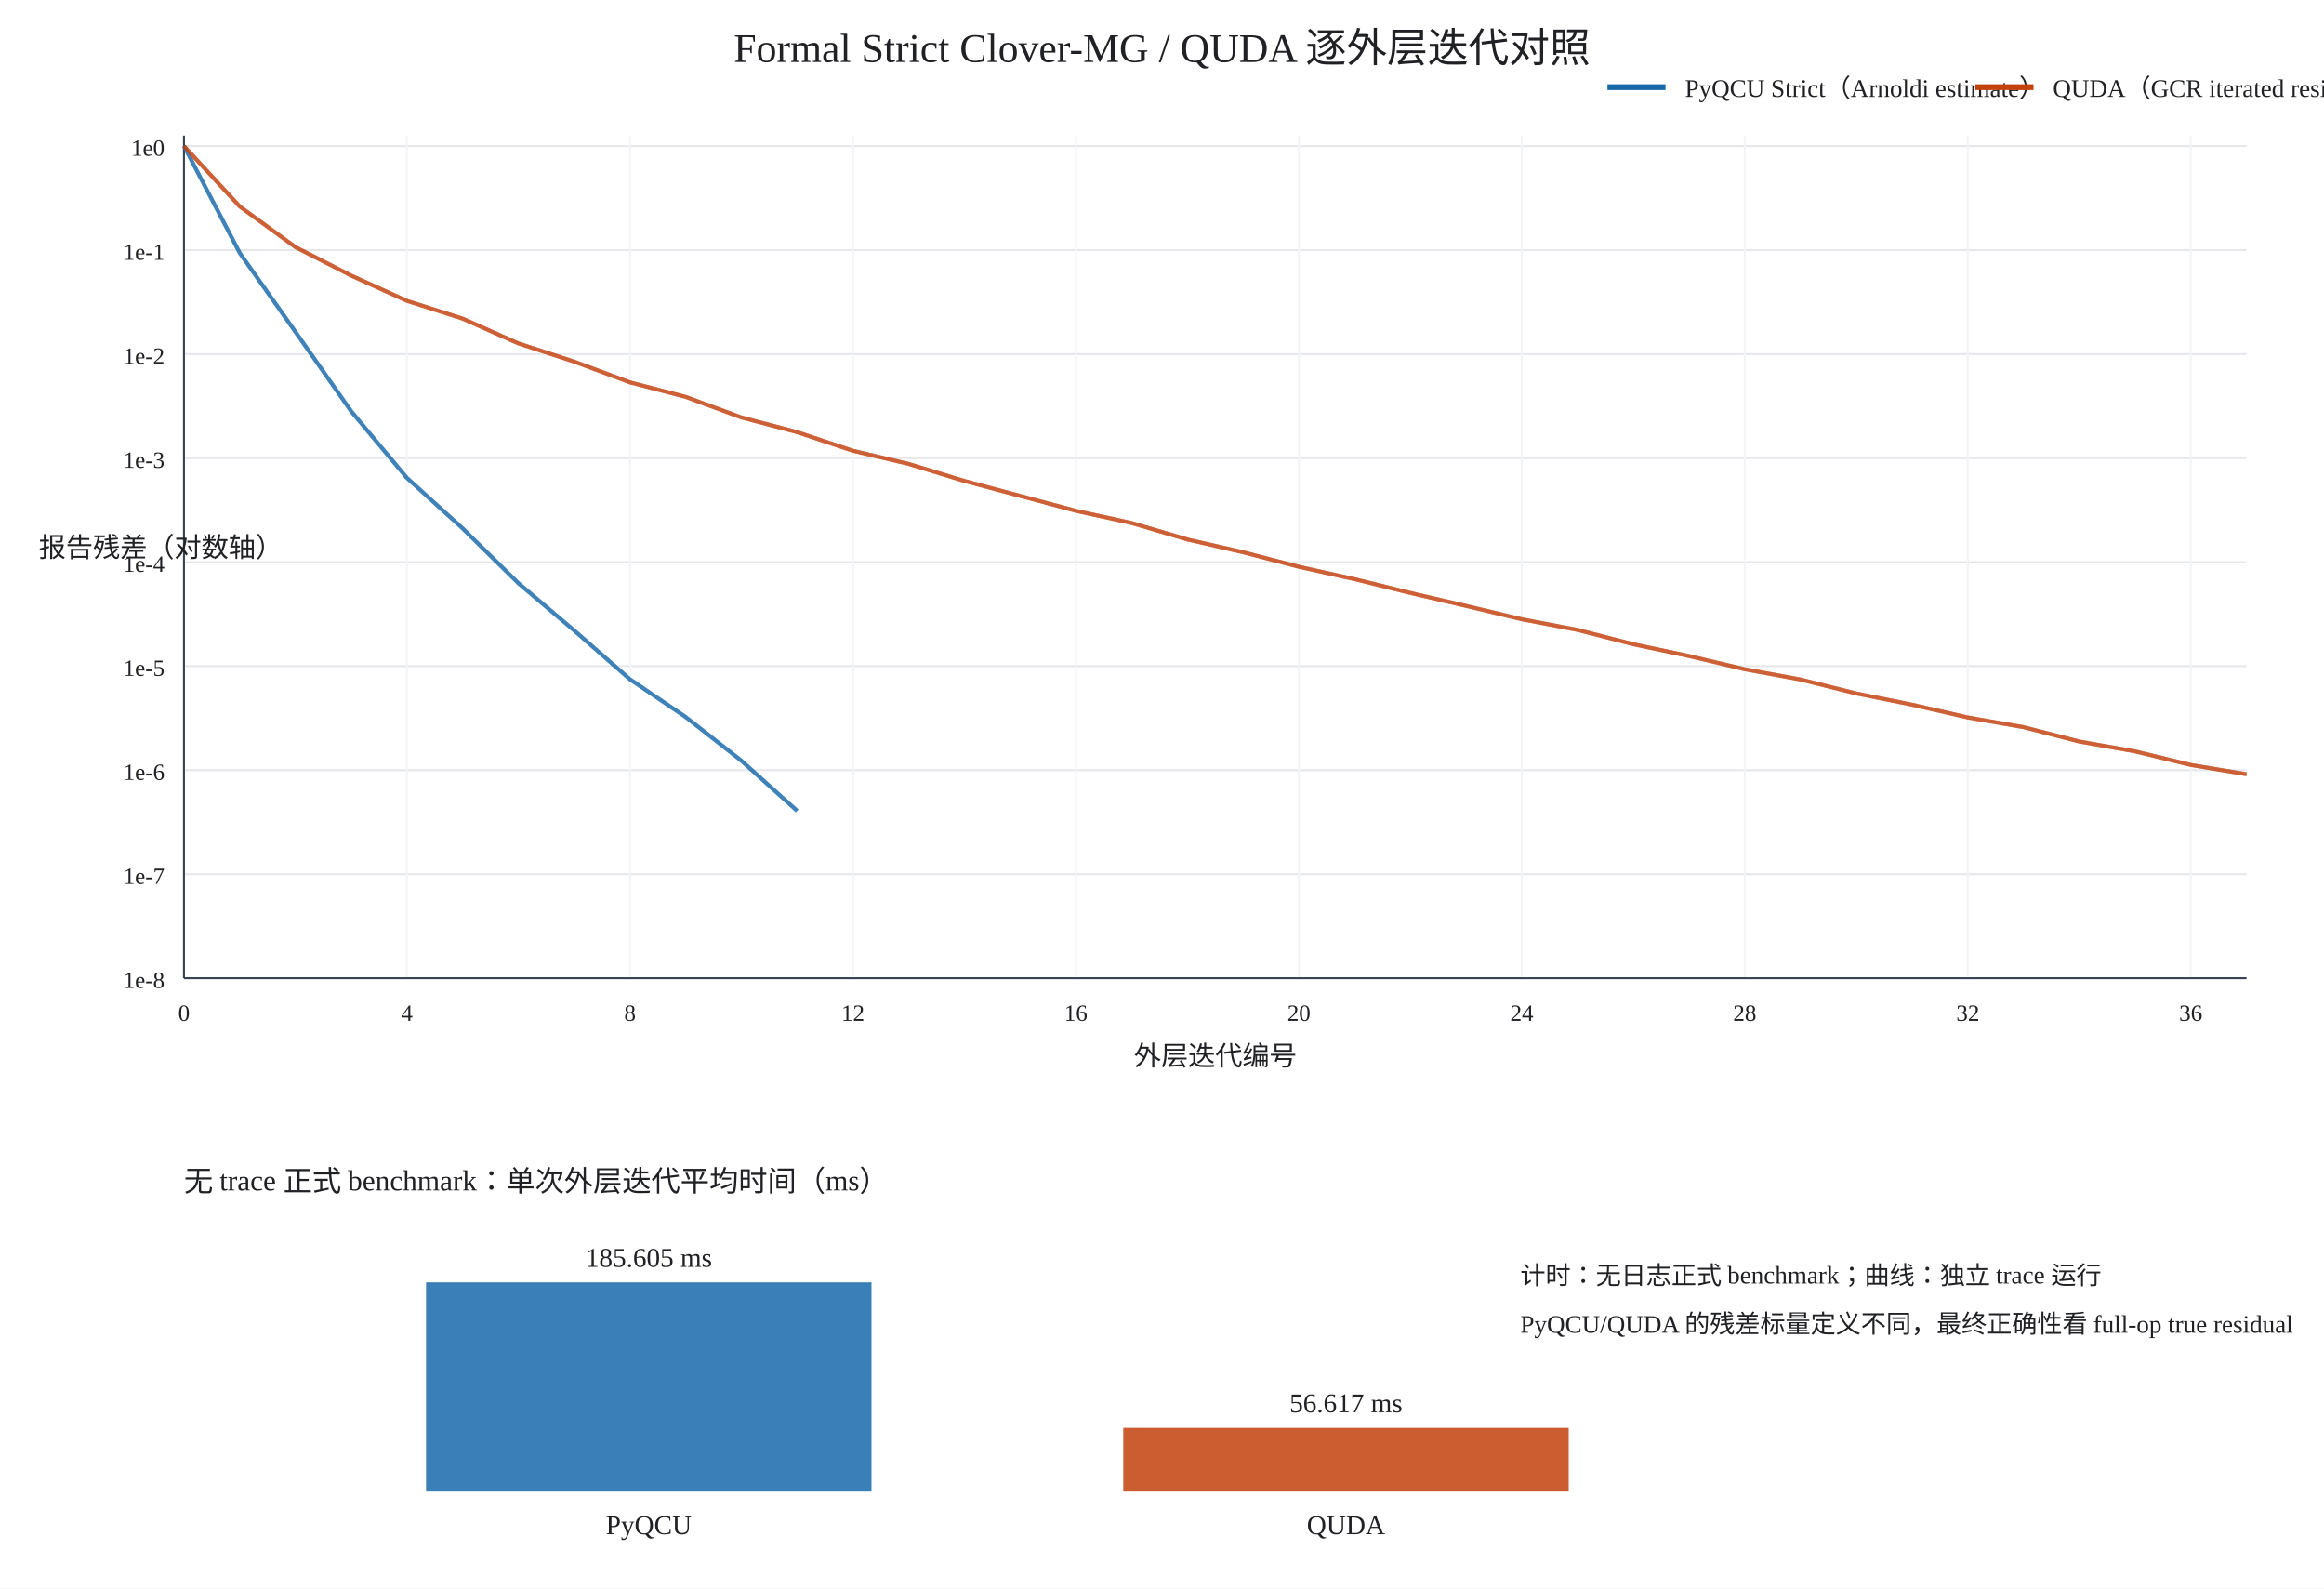
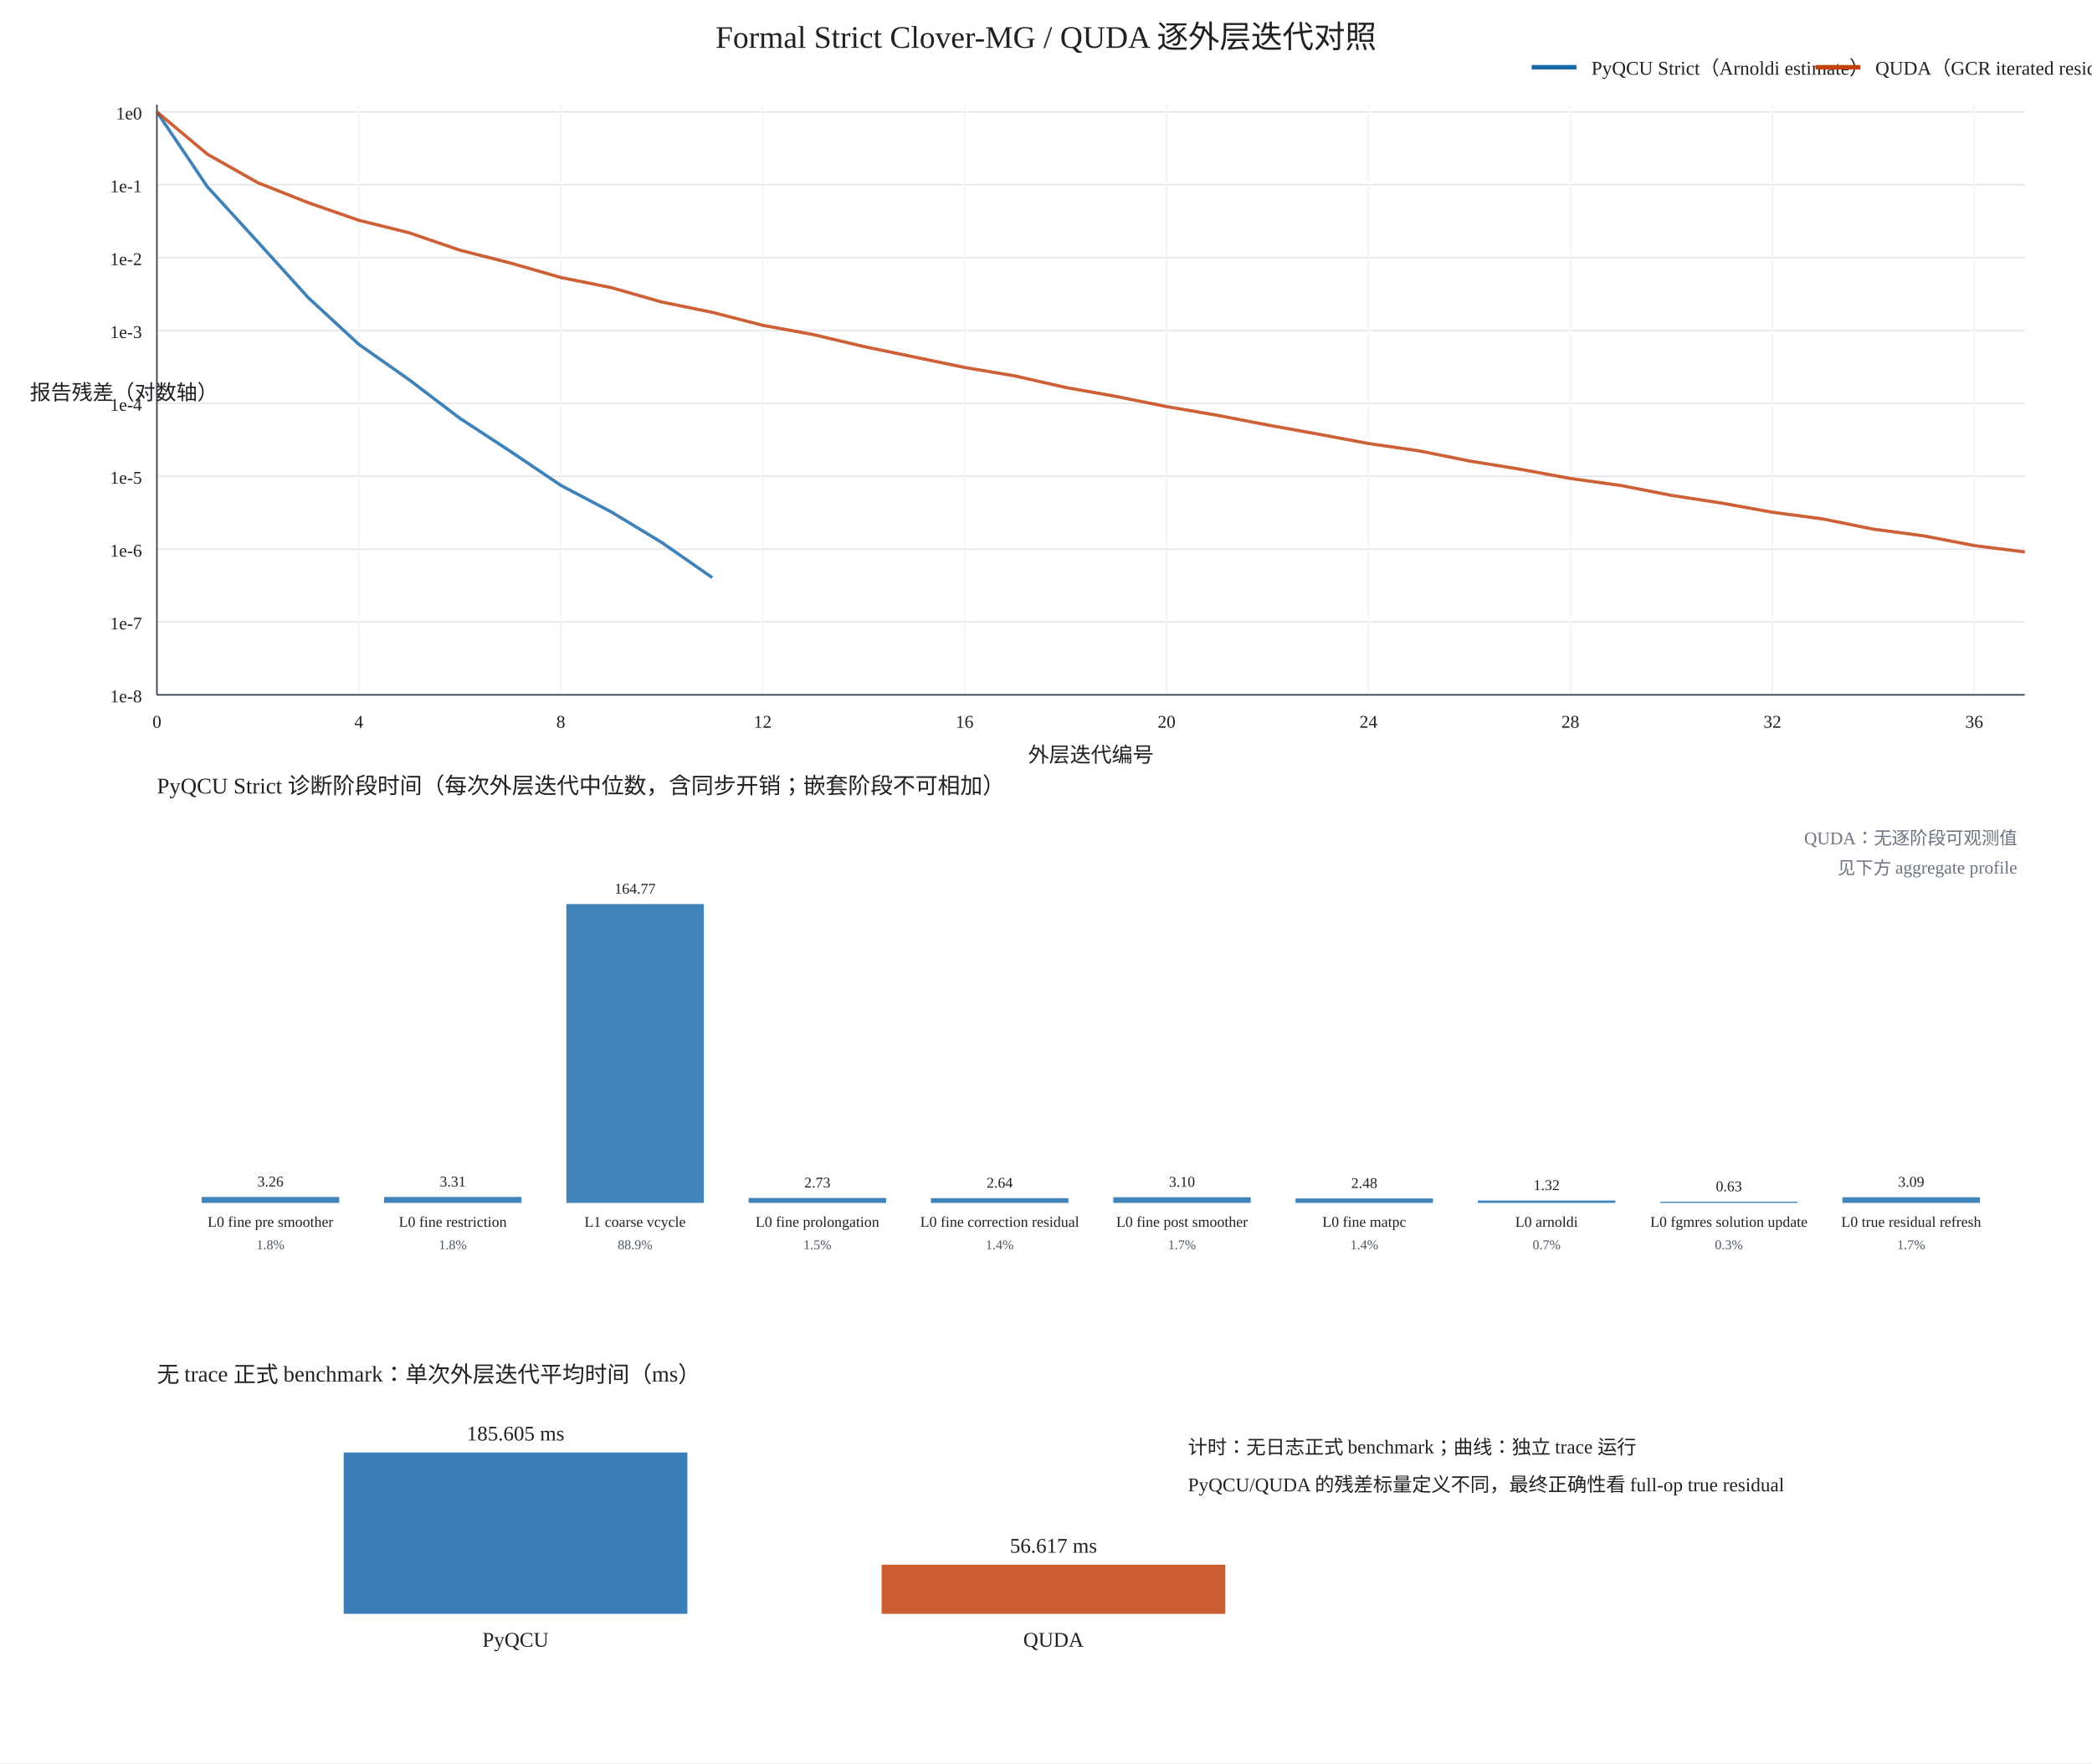
- <svg xmlns="http://www.w3.org/2000/svg" width="1200" height="820" viewBox="0 0 1200 820">
+ <svg xmlns="http://www.w3.org/2000/svg" width="1400" height="1180" viewBox="0 0 1400 1180">
  <rect width="100%" height="100%" fill="white" />
-   <text x="600.0" y="32.0" font-size="21px" fill="#202124" text-anchor="middle">Formal Strict Clover-MG / QUDA 逐外层迭代对照</text>
-   <line x1="95" y1="505.0" x2="1160" y2="505.0" stroke="#e5e7eb" />
-   <text x="85.0" y="510.0" font-size="12px" fill="#202124" text-anchor="end">1e-8</text>
-   <line x1="95" y1="451.3" x2="1160" y2="451.3" stroke="#e5e7eb" />
-   <text x="85.0" y="456.3" font-size="12px" fill="#202124" text-anchor="end">1e-7</text>
-   <line x1="95" y1="397.6" x2="1160" y2="397.6" stroke="#e5e7eb" />
-   <text x="85.0" y="402.6" font-size="12px" fill="#202124" text-anchor="end">1e-6</text>
-   <line x1="95" y1="343.9" x2="1160" y2="343.9" stroke="#e5e7eb" />
-   <text x="85.0" y="348.9" font-size="12px" fill="#202124" text-anchor="end">1e-5</text>
-   <line x1="95" y1="290.2" x2="1160" y2="290.2" stroke="#e5e7eb" />
-   <text x="85.0" y="295.2" font-size="12px" fill="#202124" text-anchor="end">1e-4</text>
-   <line x1="95" y1="236.5" x2="1160" y2="236.5" stroke="#e5e7eb" />
-   <text x="85.0" y="241.5" font-size="12px" fill="#202124" text-anchor="end">1e-3</text>
-   <line x1="95" y1="182.8" x2="1160" y2="182.8" stroke="#e5e7eb" />
-   <text x="85.0" y="187.8" font-size="12px" fill="#202124" text-anchor="end">1e-2</text>
-   <line x1="95" y1="129.1" x2="1160" y2="129.1" stroke="#e5e7eb" />
-   <text x="85.0" y="134.1" font-size="12px" fill="#202124" text-anchor="end">1e-1</text>
-   <line x1="95" y1="75.4" x2="1160" y2="75.4" stroke="#e5e7eb" />
-   <text x="85.0" y="80.4" font-size="12px" fill="#202124" text-anchor="end">1e0</text>
-   <line x1="95.0" y1="70" x2="95.0" y2="505" stroke="#f3f4f6" />
-   <text x="95.0" y="527.0" font-size="12px" fill="#202124" text-anchor="middle">0</text>
-   <line x1="210.1" y1="70" x2="210.1" y2="505" stroke="#f3f4f6" />
-   <text x="210.1" y="527.0" font-size="12px" fill="#202124" text-anchor="middle">4</text>
-   <line x1="325.3" y1="70" x2="325.3" y2="505" stroke="#f3f4f6" />
-   <text x="325.3" y="527.0" font-size="12px" fill="#202124" text-anchor="middle">8</text>
-   <line x1="440.4" y1="70" x2="440.4" y2="505" stroke="#f3f4f6" />
-   <text x="440.4" y="527.0" font-size="12px" fill="#202124" text-anchor="middle">12</text>
-   <line x1="555.5" y1="70" x2="555.5" y2="505" stroke="#f3f4f6" />
-   <text x="555.5" y="527.0" font-size="12px" fill="#202124" text-anchor="middle">16</text>
-   <line x1="670.7" y1="70" x2="670.7" y2="505" stroke="#f3f4f6" />
-   <text x="670.7" y="527.0" font-size="12px" fill="#202124" text-anchor="middle">20</text>
-   <line x1="785.8" y1="70" x2="785.8" y2="505" stroke="#f3f4f6" />
-   <text x="785.8" y="527.0" font-size="12px" fill="#202124" text-anchor="middle">24</text>
-   <line x1="900.9" y1="70" x2="900.9" y2="505" stroke="#f3f4f6" />
-   <text x="900.9" y="527.0" font-size="12px" fill="#202124" text-anchor="middle">28</text>
-   <line x1="1016.1" y1="70" x2="1016.1" y2="505" stroke="#f3f4f6" />
-   <text x="1016.1" y="527.0" font-size="12px" fill="#202124" text-anchor="middle">32</text>
-   <line x1="1131.2" y1="70" x2="1131.2" y2="505" stroke="#f3f4f6" />
-   <text x="1131.2" y="527.0" font-size="12px" fill="#202124" text-anchor="middle">36</text>
-   <line x1="95" y1="70" x2="95" y2="505" stroke="#374151" />
-   <line x1="95" y1="505" x2="1160" y2="505" stroke="#374151" />
-   <text x="20.0" y="287.5" font-size="14px" fill="#202124" text-anchor="start">报告残差（对数轴）</text>
-   <text x="627.5" y="550.0" font-size="14px" fill="#202124" text-anchor="middle">外层迭代编号</text>
-   <polyline points="95.0,75.4 123.8,130.6 152.6,171.4 181.4,212.4 210.1,246.7 238.9,272.8 267.7,301.1 296.5,325.5 325.3,350.7 354.1,370.2 382.8,392.7 411.6,418.6" fill="none" stroke="#1769aa" stroke-width="2" opacity="0.30" />
-   <polyline points="95.0,75.4 123.8,130.6 152.6,171.4 181.4,212.4 210.1,246.7 238.9,272.8 267.7,301.1 296.5,325.5 325.3,350.7 354.1,370.2 382.8,392.7 411.6,418.6" fill="none" stroke="#1769aa" stroke-width="2" opacity="0.30" />
-   <polyline points="95.0,75.4 123.8,130.6 152.6,171.4 181.4,212.4 210.1,246.7 238.9,272.8 267.7,301.1 296.5,325.5 325.3,350.7 354.1,370.2 382.8,392.7 411.6,418.6" fill="none" stroke="#1769aa" stroke-width="2" opacity="0.30" />
-   <polyline points="95.0,75.4 123.8,130.6 152.6,171.4 181.4,212.4 210.1,246.7 238.9,272.8 267.7,301.1 296.5,325.5 325.3,350.7 354.1,370.2 382.8,392.7 411.6,418.6" fill="none" stroke="#1769aa" stroke-width="2" opacity="0.30" />
-   <polyline points="95.0,75.4 123.8,130.6 152.6,171.4 181.4,212.4 210.1,246.7 238.9,272.8 267.7,301.1 296.5,325.5 325.3,350.7 354.1,370.2 382.8,392.7 411.6,418.6" fill="none" stroke="#1769aa" stroke-width="2" opacity="0.30" />
-   <line x1="830" y1="45" x2="860" y2="45" stroke="#1769aa" stroke-width="3" />
-   <text x="870.0" y="50.0" font-size="13px" fill="#202124" text-anchor="start">PyQCU Strict（Arnoldi estimate）</text>
-   <polyline points="95.0,75.4 123.8,106.6 152.6,127.6 181.4,142.3 210.1,155.3 238.9,164.5 267.7,177.3 296.5,186.7 325.3,197.4 354.1,204.9 382.8,215.5 411.6,223.1 440.4,232.7 469.2,239.5 498.0,248.3 526.8,256.0 555.5,263.7 584.3,270.0 613.1,278.5 641.9,285.1 670.7,292.6 699.5,299.0 728.2,306.1 757.0,312.8 785.8,319.7 814.6,325.2 843.4,332.6 872.2,338.7 900.9,345.5 929.7,350.8 958.5,358.0 987.3,363.8 1016.1,370.4 1044.9,375.4 1073.6,382.8 1102.4,387.9 1131.2,394.9 1160.0,399.7" fill="none" stroke="#c2410c" stroke-width="2" opacity="0.30" />
-   <polyline points="95.0,75.4 123.8,106.6 152.6,127.6 181.4,142.3 210.1,155.3 238.9,164.5 267.7,177.3 296.5,186.7 325.3,197.4 354.1,204.9 382.8,215.5 411.6,223.1 440.4,232.7 469.2,239.5 498.0,248.3 526.8,256.0 555.5,263.7 584.3,270.0 613.1,278.5 641.9,285.1 670.7,292.6 699.5,299.0 728.2,306.1 757.0,312.8 785.8,319.7 814.6,325.2 843.4,332.6 872.2,338.7 900.9,345.5 929.7,350.8 958.5,358.0 987.3,363.8 1016.1,370.4 1044.9,375.4 1073.6,382.8 1102.4,387.9 1131.2,394.9 1160.0,399.7" fill="none" stroke="#c2410c" stroke-width="2" opacity="0.30" />
-   <polyline points="95.0,75.4 123.8,106.6 152.6,127.6 181.4,142.3 210.1,155.3 238.9,164.5 267.7,177.3 296.5,186.7 325.3,197.4 354.1,204.9 382.8,215.5 411.6,223.1 440.4,232.7 469.2,239.5 498.0,248.3 526.8,256.0 555.5,263.7 584.3,270.0 613.1,278.5 641.9,285.1 670.7,292.6 699.5,299.0 728.2,306.1 757.0,312.8 785.8,319.7 814.6,325.2 843.4,332.6 872.2,338.7 900.9,345.5 929.7,350.8 958.5,358.0 987.3,363.8 1016.1,370.4 1044.9,375.4 1073.6,382.8 1102.4,387.9 1131.2,394.9 1160.0,399.7" fill="none" stroke="#c2410c" stroke-width="2" opacity="0.30" />
-   <polyline points="95.0,75.4 123.8,106.6 152.6,127.6 181.4,142.3 210.1,155.3 238.9,164.5 267.7,177.3 296.5,186.7 325.3,197.4 354.1,204.9 382.8,215.5 411.6,223.1 440.4,232.7 469.2,239.5 498.0,248.3 526.8,256.0 555.5,263.7 584.3,270.0 613.1,278.5 641.9,285.1 670.7,292.6 699.5,299.0 728.2,306.1 757.0,312.8 785.8,319.7 814.6,325.2 843.4,332.6 872.2,338.7 900.9,345.5 929.7,350.8 958.5,358.0 987.3,363.8 1016.1,370.4 1044.9,375.4 1073.6,382.8 1102.4,387.9 1131.2,394.9 1160.0,399.7" fill="none" stroke="#c2410c" stroke-width="2" opacity="0.30" />
-   <polyline points="95.0,75.4 123.8,106.6 152.6,127.6 181.4,142.3 210.1,155.3 238.9,164.5 267.7,177.3 296.5,186.7 325.3,197.4 354.1,204.9 382.8,215.5 411.6,223.1 440.4,232.7 469.2,239.5 498.0,248.3 526.8,256.0 555.5,263.7 584.3,270.0 613.1,278.5 641.9,285.1 670.7,292.6 699.5,299.0 728.2,306.1 757.0,312.8 785.8,319.7 814.6,325.2 843.4,332.6 872.2,338.7 900.9,345.5 929.7,350.8 958.5,358.0 987.3,363.8 1016.1,370.4 1044.9,375.4 1073.6,382.8 1102.4,387.9 1131.2,394.9 1160.0,399.7" fill="none" stroke="#c2410c" stroke-width="2" opacity="0.30" />
-   <line x1="1020" y1="45" x2="1050" y2="45" stroke="#c2410c" stroke-width="3" />
-   <text x="1060.0" y="50.0" font-size="13px" fill="#202124" text-anchor="start">QUDA（GCR iterated residual）</text>
-   <text x="95.0" y="615.0" font-size="15px" fill="#202124" text-anchor="start">无 trace 正式 benchmark：单次外层迭代平均时间（ms）</text>
-   <rect x="220" y="662.0" width="230" height="108.0" fill="#1769aa" opacity="0.85" />
-   <text x="335.0" y="792.0" font-size="14px" fill="#202124" text-anchor="middle">PyQCU</text>
-   <text x="335.0" y="654.0" font-size="14px" fill="#202124" text-anchor="middle">185.605 ms</text>
-   <rect x="580" y="737.1" width="230" height="32.9" fill="#c2410c" opacity="0.85" />
-   <text x="695.0" y="792.0" font-size="14px" fill="#202124" text-anchor="middle">QUDA</text>
-   <text x="695.0" y="729.1" font-size="14px" fill="#202124" text-anchor="middle">56.617 ms</text>
-   <text x="785.0" y="663.0" font-size="13px" fill="#202124" text-anchor="start">计时：无日志正式 benchmark；曲线：独立 trace 运行</text>
-   <text x="785.0" y="688.0" font-size="13px" fill="#202124" text-anchor="start">PyQCU/QUDA 的残差标量定义不同，最终正确性看 full-op true residual</text>
+   <text x="700.0" y="32.0" font-size="21px" fill="#202124" text-anchor="middle">Formal Strict Clover-MG / QUDA 逐外层迭代对照</text>
+   <line x1="105" y1="465.0" x2="1355" y2="465.0" stroke="#e5e7eb" />
+   <text x="95.0" y="470.0" font-size="12px" fill="#202124" text-anchor="end">1e-8</text>
+   <line x1="105" y1="416.2" x2="1355" y2="416.2" stroke="#e5e7eb" />
+   <text x="95.0" y="421.2" font-size="12px" fill="#202124" text-anchor="end">1e-7</text>
+   <line x1="105" y1="367.5" x2="1355" y2="367.5" stroke="#e5e7eb" />
+   <text x="95.0" y="372.5" font-size="12px" fill="#202124" text-anchor="end">1e-6</text>
+   <line x1="105" y1="318.7" x2="1355" y2="318.7" stroke="#e5e7eb" />
+   <text x="95.0" y="323.7" font-size="12px" fill="#202124" text-anchor="end">1e-5</text>
+   <line x1="105" y1="269.9" x2="1355" y2="269.9" stroke="#e5e7eb" />
+   <text x="95.0" y="274.9" font-size="12px" fill="#202124" text-anchor="end">1e-4</text>
+   <line x1="105" y1="221.2" x2="1355" y2="221.2" stroke="#e5e7eb" />
+   <text x="95.0" y="226.2" font-size="12px" fill="#202124" text-anchor="end">1e-3</text>
+   <line x1="105" y1="172.4" x2="1355" y2="172.4" stroke="#e5e7eb" />
+   <text x="95.0" y="177.4" font-size="12px" fill="#202124" text-anchor="end">1e-2</text>
+   <line x1="105" y1="123.6" x2="1355" y2="123.6" stroke="#e5e7eb" />
+   <text x="95.0" y="128.6" font-size="12px" fill="#202124" text-anchor="end">1e-1</text>
+   <line x1="105" y1="74.9" x2="1355" y2="74.9" stroke="#e5e7eb" />
+   <text x="95.0" y="79.9" font-size="12px" fill="#202124" text-anchor="end">1e0</text>
+   <line x1="105.0" y1="70" x2="105.0" y2="465" stroke="#f3f4f6" />
+   <text x="105.0" y="487.0" font-size="12px" fill="#202124" text-anchor="middle">0</text>
+   <line x1="240.1" y1="70" x2="240.1" y2="465" stroke="#f3f4f6" />
+   <text x="240.1" y="487.0" font-size="12px" fill="#202124" text-anchor="middle">4</text>
+   <line x1="375.3" y1="70" x2="375.3" y2="465" stroke="#f3f4f6" />
+   <text x="375.3" y="487.0" font-size="12px" fill="#202124" text-anchor="middle">8</text>
+   <line x1="510.4" y1="70" x2="510.4" y2="465" stroke="#f3f4f6" />
+   <text x="510.4" y="487.0" font-size="12px" fill="#202124" text-anchor="middle">12</text>
+   <line x1="645.5" y1="70" x2="645.5" y2="465" stroke="#f3f4f6" />
+   <text x="645.5" y="487.0" font-size="12px" fill="#202124" text-anchor="middle">16</text>
+   <line x1="780.7" y1="70" x2="780.7" y2="465" stroke="#f3f4f6" />
+   <text x="780.7" y="487.0" font-size="12px" fill="#202124" text-anchor="middle">20</text>
+   <line x1="915.8" y1="70" x2="915.8" y2="465" stroke="#f3f4f6" />
+   <text x="915.8" y="487.0" font-size="12px" fill="#202124" text-anchor="middle">24</text>
+   <line x1="1050.9" y1="70" x2="1050.9" y2="465" stroke="#f3f4f6" />
+   <text x="1050.9" y="487.0" font-size="12px" fill="#202124" text-anchor="middle">28</text>
+   <line x1="1186.1" y1="70" x2="1186.1" y2="465" stroke="#f3f4f6" />
+   <text x="1186.1" y="487.0" font-size="12px" fill="#202124" text-anchor="middle">32</text>
+   <line x1="1321.2" y1="70" x2="1321.2" y2="465" stroke="#f3f4f6" />
+   <text x="1321.2" y="487.0" font-size="12px" fill="#202124" text-anchor="middle">36</text>
+   <line x1="105" y1="70" x2="105" y2="465" stroke="#374151" />
+   <line x1="105" y1="465" x2="1355" y2="465" stroke="#374151" />
+   <text x="20.0" y="267.5" font-size="14px" fill="#202124" text-anchor="start">报告残差（对数轴）</text>
+   <text x="730.0" y="510.0" font-size="14px" fill="#202124" text-anchor="middle">外层迭代编号</text>
+   <polyline points="105.0,74.9 138.8,125.0 172.6,162.0 206.4,199.3 240.1,230.4 273.9,254.2 307.7,279.9 341.5,302.0 375.3,324.8 409.1,342.6 442.8,363.0 476.6,386.5" fill="none" stroke="#1769aa" stroke-width="2" opacity="0.30" />
+   <polyline points="105.0,74.9 138.8,125.0 172.6,162.0 206.4,199.3 240.1,230.4 273.9,254.2 307.7,279.9 341.5,302.0 375.3,324.8 409.1,342.6 442.8,363.0 476.6,386.5" fill="none" stroke="#1769aa" stroke-width="2" opacity="0.30" />
+   <polyline points="105.0,74.9 138.8,125.0 172.6,162.0 206.4,199.3 240.1,230.4 273.9,254.2 307.7,279.9 341.5,302.0 375.3,324.8 409.1,342.6 442.8,363.0 476.6,386.5" fill="none" stroke="#1769aa" stroke-width="2" opacity="0.30" />
+   <polyline points="105.0,74.9 138.8,125.0 172.6,162.0 206.4,199.3 240.1,230.4 273.9,254.2 307.7,279.9 341.5,302.0 375.3,324.8 409.1,342.6 442.8,363.0 476.6,386.5" fill="none" stroke="#1769aa" stroke-width="2" opacity="0.30" />
+   <polyline points="105.0,74.9 138.8,125.0 172.6,162.0 206.4,199.3 240.1,230.4 273.9,254.2 307.7,279.9 341.5,302.0 375.3,324.8 409.1,342.6 442.8,363.0 476.6,386.5" fill="none" stroke="#1769aa" stroke-width="2" opacity="0.30" />
+   <line x1="1025" y1="45" x2="1055" y2="45" stroke="#1769aa" stroke-width="3" />
+   <text x="1065.0" y="50.0" font-size="13px" fill="#202124" text-anchor="start">PyQCU Strict（Arnoldi estimate）</text>
+   <polyline points="105.0,74.9 138.8,103.2 172.6,122.3 206.4,135.7 240.1,147.4 273.9,155.8 307.7,167.4 341.5,176.0 375.3,185.7 409.1,192.5 442.8,202.1 476.6,209.0 510.4,217.7 544.2,223.9 578.0,231.9 611.8,238.9 645.5,245.9 679.3,251.6 713.1,259.3 746.9,265.3 780.7,272.1 814.5,277.9 848.2,284.4 882.0,290.5 915.8,296.8 949.6,301.7 983.4,308.5 1017.2,314.0 1050.9,320.2 1084.7,324.9 1118.5,331.5 1152.3,336.7 1186.1,342.8 1219.9,347.3 1253.6,354.1 1287.4,358.6 1321.2,365.1 1355.0,369.4" fill="none" stroke="#c2410c" stroke-width="2" opacity="0.30" />
+   <polyline points="105.0,74.9 138.8,103.2 172.6,122.3 206.4,135.7 240.1,147.4 273.9,155.8 307.7,167.4 341.5,176.0 375.3,185.7 409.1,192.5 442.8,202.1 476.6,209.0 510.4,217.7 544.2,223.9 578.0,231.9 611.8,238.9 645.5,245.9 679.3,251.6 713.1,259.3 746.9,265.3 780.7,272.1 814.5,277.9 848.2,284.4 882.0,290.5 915.8,296.8 949.6,301.7 983.4,308.5 1017.2,314.0 1050.9,320.2 1084.7,324.9 1118.5,331.5 1152.3,336.7 1186.1,342.8 1219.9,347.3 1253.6,354.1 1287.4,358.6 1321.2,365.1 1355.0,369.4" fill="none" stroke="#c2410c" stroke-width="2" opacity="0.30" />
+   <polyline points="105.0,74.9 138.8,103.2 172.6,122.3 206.4,135.7 240.1,147.4 273.9,155.8 307.7,167.4 341.5,176.0 375.3,185.7 409.1,192.5 442.8,202.1 476.6,209.0 510.4,217.7 544.2,223.9 578.0,231.9 611.8,238.9 645.5,245.9 679.3,251.6 713.1,259.3 746.9,265.3 780.7,272.1 814.5,277.9 848.2,284.4 882.0,290.5 915.8,296.8 949.6,301.7 983.4,308.5 1017.2,314.0 1050.9,320.2 1084.7,324.9 1118.5,331.5 1152.3,336.7 1186.1,342.8 1219.9,347.3 1253.6,354.1 1287.4,358.6 1321.2,365.1 1355.0,369.4" fill="none" stroke="#c2410c" stroke-width="2" opacity="0.30" />
+   <polyline points="105.0,74.9 138.8,103.2 172.6,122.3 206.4,135.7 240.1,147.4 273.9,155.8 307.7,167.4 341.5,176.0 375.3,185.7 409.1,192.5 442.8,202.1 476.6,209.0 510.4,217.7 544.2,223.9 578.0,231.9 611.8,238.9 645.5,245.9 679.3,251.6 713.1,259.3 746.9,265.3 780.7,272.1 814.5,277.9 848.2,284.4 882.0,290.5 915.8,296.8 949.6,301.7 983.4,308.5 1017.2,314.0 1050.9,320.2 1084.7,324.9 1118.5,331.5 1152.3,336.7 1186.1,342.8 1219.9,347.3 1253.6,354.1 1287.4,358.6 1321.2,365.1 1355.0,369.4" fill="none" stroke="#c2410c" stroke-width="2" opacity="0.30" />
+   <polyline points="105.0,74.9 138.8,103.2 172.6,122.3 206.4,135.7 240.1,147.4 273.9,155.8 307.7,167.4 341.5,176.0 375.3,185.7 409.1,192.5 442.8,202.1 476.6,209.0 510.4,217.7 544.2,223.9 578.0,231.9 611.8,238.9 645.5,245.9 679.3,251.6 713.1,259.3 746.9,265.3 780.7,272.1 814.5,277.9 848.2,284.4 882.0,290.5 915.8,296.8 949.6,301.7 983.4,308.5 1017.2,314.0 1050.9,320.2 1084.7,324.9 1118.5,331.5 1152.3,336.7 1186.1,342.8 1219.9,347.3 1253.6,354.1 1287.4,358.6 1321.2,365.1 1355.0,369.4" fill="none" stroke="#c2410c" stroke-width="2" opacity="0.30" />
+   <line x1="1215" y1="45" x2="1245" y2="45" stroke="#c2410c" stroke-width="3" />
+   <text x="1255.0" y="50.0" font-size="13px" fill="#202124" text-anchor="start">QUDA（GCR iterated residual）</text>
+   <text x="105.0" y="531.0" font-size="15px" fill="#202124" text-anchor="start">PyQCU Strict 诊断阶段时间（每次外层迭代中位数，含同步开销；嵌套阶段不可相加）</text>
+   <rect x="135.0" y="801.0" width="92.0" height="4.0" fill="#1769aa" opacity="0.82" />
+   <text x="181.0" y="821.0" font-size="10px" fill="#202124" text-anchor="middle">L0 fine pre smoother</text>
+   <text x="181.0" y="794.0" font-size="10px" fill="#202124" text-anchor="middle">3.26</text>
+   <text x="181.0" y="836.0" font-size="9px" fill="#4b5563" text-anchor="middle">1.8%</text>
+   <rect x="257.0" y="801.0" width="92.0" height="4.0" fill="#1769aa" opacity="0.82" />
+   <text x="303.0" y="821.0" font-size="10px" fill="#202124" text-anchor="middle">L0 fine restriction</text>
+   <text x="303.0" y="794.0" font-size="10px" fill="#202124" text-anchor="middle">3.31</text>
+   <text x="303.0" y="836.0" font-size="9px" fill="#4b5563" text-anchor="middle">1.8%</text>
+   <rect x="379.0" y="605.0" width="92.0" height="200.0" fill="#1769aa" opacity="0.82" />
+   <text x="425.0" y="821.0" font-size="10px" fill="#202124" text-anchor="middle">L1 coarse vcycle</text>
+   <text x="425.0" y="598.0" font-size="10px" fill="#202124" text-anchor="middle">164.77</text>
+   <text x="425.0" y="836.0" font-size="9px" fill="#4b5563" text-anchor="middle">88.9%</text>
+   <rect x="501.0" y="801.7" width="92.0" height="3.3" fill="#1769aa" opacity="0.82" />
+   <text x="547.0" y="821.0" font-size="10px" fill="#202124" text-anchor="middle">L0 fine prolongation</text>
+   <text x="547.0" y="794.7" font-size="10px" fill="#202124" text-anchor="middle">2.73</text>
+   <text x="547.0" y="836.0" font-size="9px" fill="#4b5563" text-anchor="middle">1.5%</text>
+   <rect x="623.0" y="801.8" width="92.0" height="3.2" fill="#1769aa" opacity="0.82" />
+   <text x="669.0" y="821.0" font-size="10px" fill="#202124" text-anchor="middle">L0 fine correction residual</text>
+   <text x="669.0" y="794.8" font-size="10px" fill="#202124" text-anchor="middle">2.64</text>
+   <text x="669.0" y="836.0" font-size="9px" fill="#4b5563" text-anchor="middle">1.4%</text>
+   <rect x="745.0" y="801.2" width="92.0" height="3.8" fill="#1769aa" opacity="0.82" />
+   <text x="791.0" y="821.0" font-size="10px" fill="#202124" text-anchor="middle">L0 fine post smoother</text>
+   <text x="791.0" y="794.2" font-size="10px" fill="#202124" text-anchor="middle">3.10</text>
+   <text x="791.0" y="836.0" font-size="9px" fill="#4b5563" text-anchor="middle">1.7%</text>
+   <rect x="867.0" y="802.0" width="92.0" height="3.0" fill="#1769aa" opacity="0.82" />
+   <text x="913.0" y="821.0" font-size="10px" fill="#202124" text-anchor="middle">L0 fine matpc</text>
+   <text x="913.0" y="795.0" font-size="10px" fill="#202124" text-anchor="middle">2.48</text>
+   <text x="913.0" y="836.0" font-size="9px" fill="#4b5563" text-anchor="middle">1.4%</text>
+   <rect x="989.0" y="803.4" width="92.0" height="1.6" fill="#1769aa" opacity="0.82" />
+   <text x="1035.0" y="821.0" font-size="10px" fill="#202124" text-anchor="middle">L0 arnoldi</text>
+   <text x="1035.0" y="796.4" font-size="10px" fill="#202124" text-anchor="middle">1.32</text>
+   <text x="1035.0" y="836.0" font-size="9px" fill="#4b5563" text-anchor="middle">0.7%</text>
+   <rect x="1111.0" y="804.2" width="92.0" height="0.8" fill="#1769aa" opacity="0.82" />
+   <text x="1157.0" y="821.0" font-size="10px" fill="#202124" text-anchor="middle">L0 fgmres solution update</text>
+   <text x="1157.0" y="797.2" font-size="10px" fill="#202124" text-anchor="middle">0.63</text>
+   <text x="1157.0" y="836.0" font-size="9px" fill="#4b5563" text-anchor="middle">0.3%</text>
+   <rect x="1233.0" y="801.2" width="92.0" height="3.8" fill="#1769aa" opacity="0.82" />
+   <text x="1279.0" y="821.0" font-size="10px" fill="#202124" text-anchor="middle">L0 true residual refresh</text>
+   <text x="1279.0" y="794.2" font-size="10px" fill="#202124" text-anchor="middle">3.09</text>
+   <text x="1279.0" y="836.0" font-size="9px" fill="#4b5563" text-anchor="middle">1.7%</text>
+   <text x="1350.0" y="565.0" font-size="12px" fill="#6b7280" text-anchor="end">QUDA：无逐阶段可观测值</text>
+   <text x="1350.0" y="585.0" font-size="12px" fill="#6b7280" text-anchor="end">见下方 aggregate profile</text>
+   <text x="105.0" y="925.0" font-size="15px" fill="#202124" text-anchor="start">无 trace 正式 benchmark：单次外层迭代平均时间（ms）</text>
+   <rect x="230" y="972.0" width="230" height="108.0" fill="#1769aa" opacity="0.85" />
+   <text x="345.0" y="1102.0" font-size="14px" fill="#202124" text-anchor="middle">PyQCU</text>
+   <text x="345.0" y="964.0" font-size="14px" fill="#202124" text-anchor="middle">185.605 ms</text>
+   <rect x="590" y="1047.1" width="230" height="32.9" fill="#c2410c" opacity="0.85" />
+   <text x="705.0" y="1102.0" font-size="14px" fill="#202124" text-anchor="middle">QUDA</text>
+   <text x="705.0" y="1039.1" font-size="14px" fill="#202124" text-anchor="middle">56.617 ms</text>
+   <text x="795.0" y="973.0" font-size="13px" fill="#202124" text-anchor="start">计时：无日志正式 benchmark；曲线：独立 trace 运行</text>
+   <text x="795.0" y="998.0" font-size="13px" fill="#202124" text-anchor="start">PyQCU/QUDA 的残差标量定义不同，最终正确性看 full-op true residual</text>
</svg>
